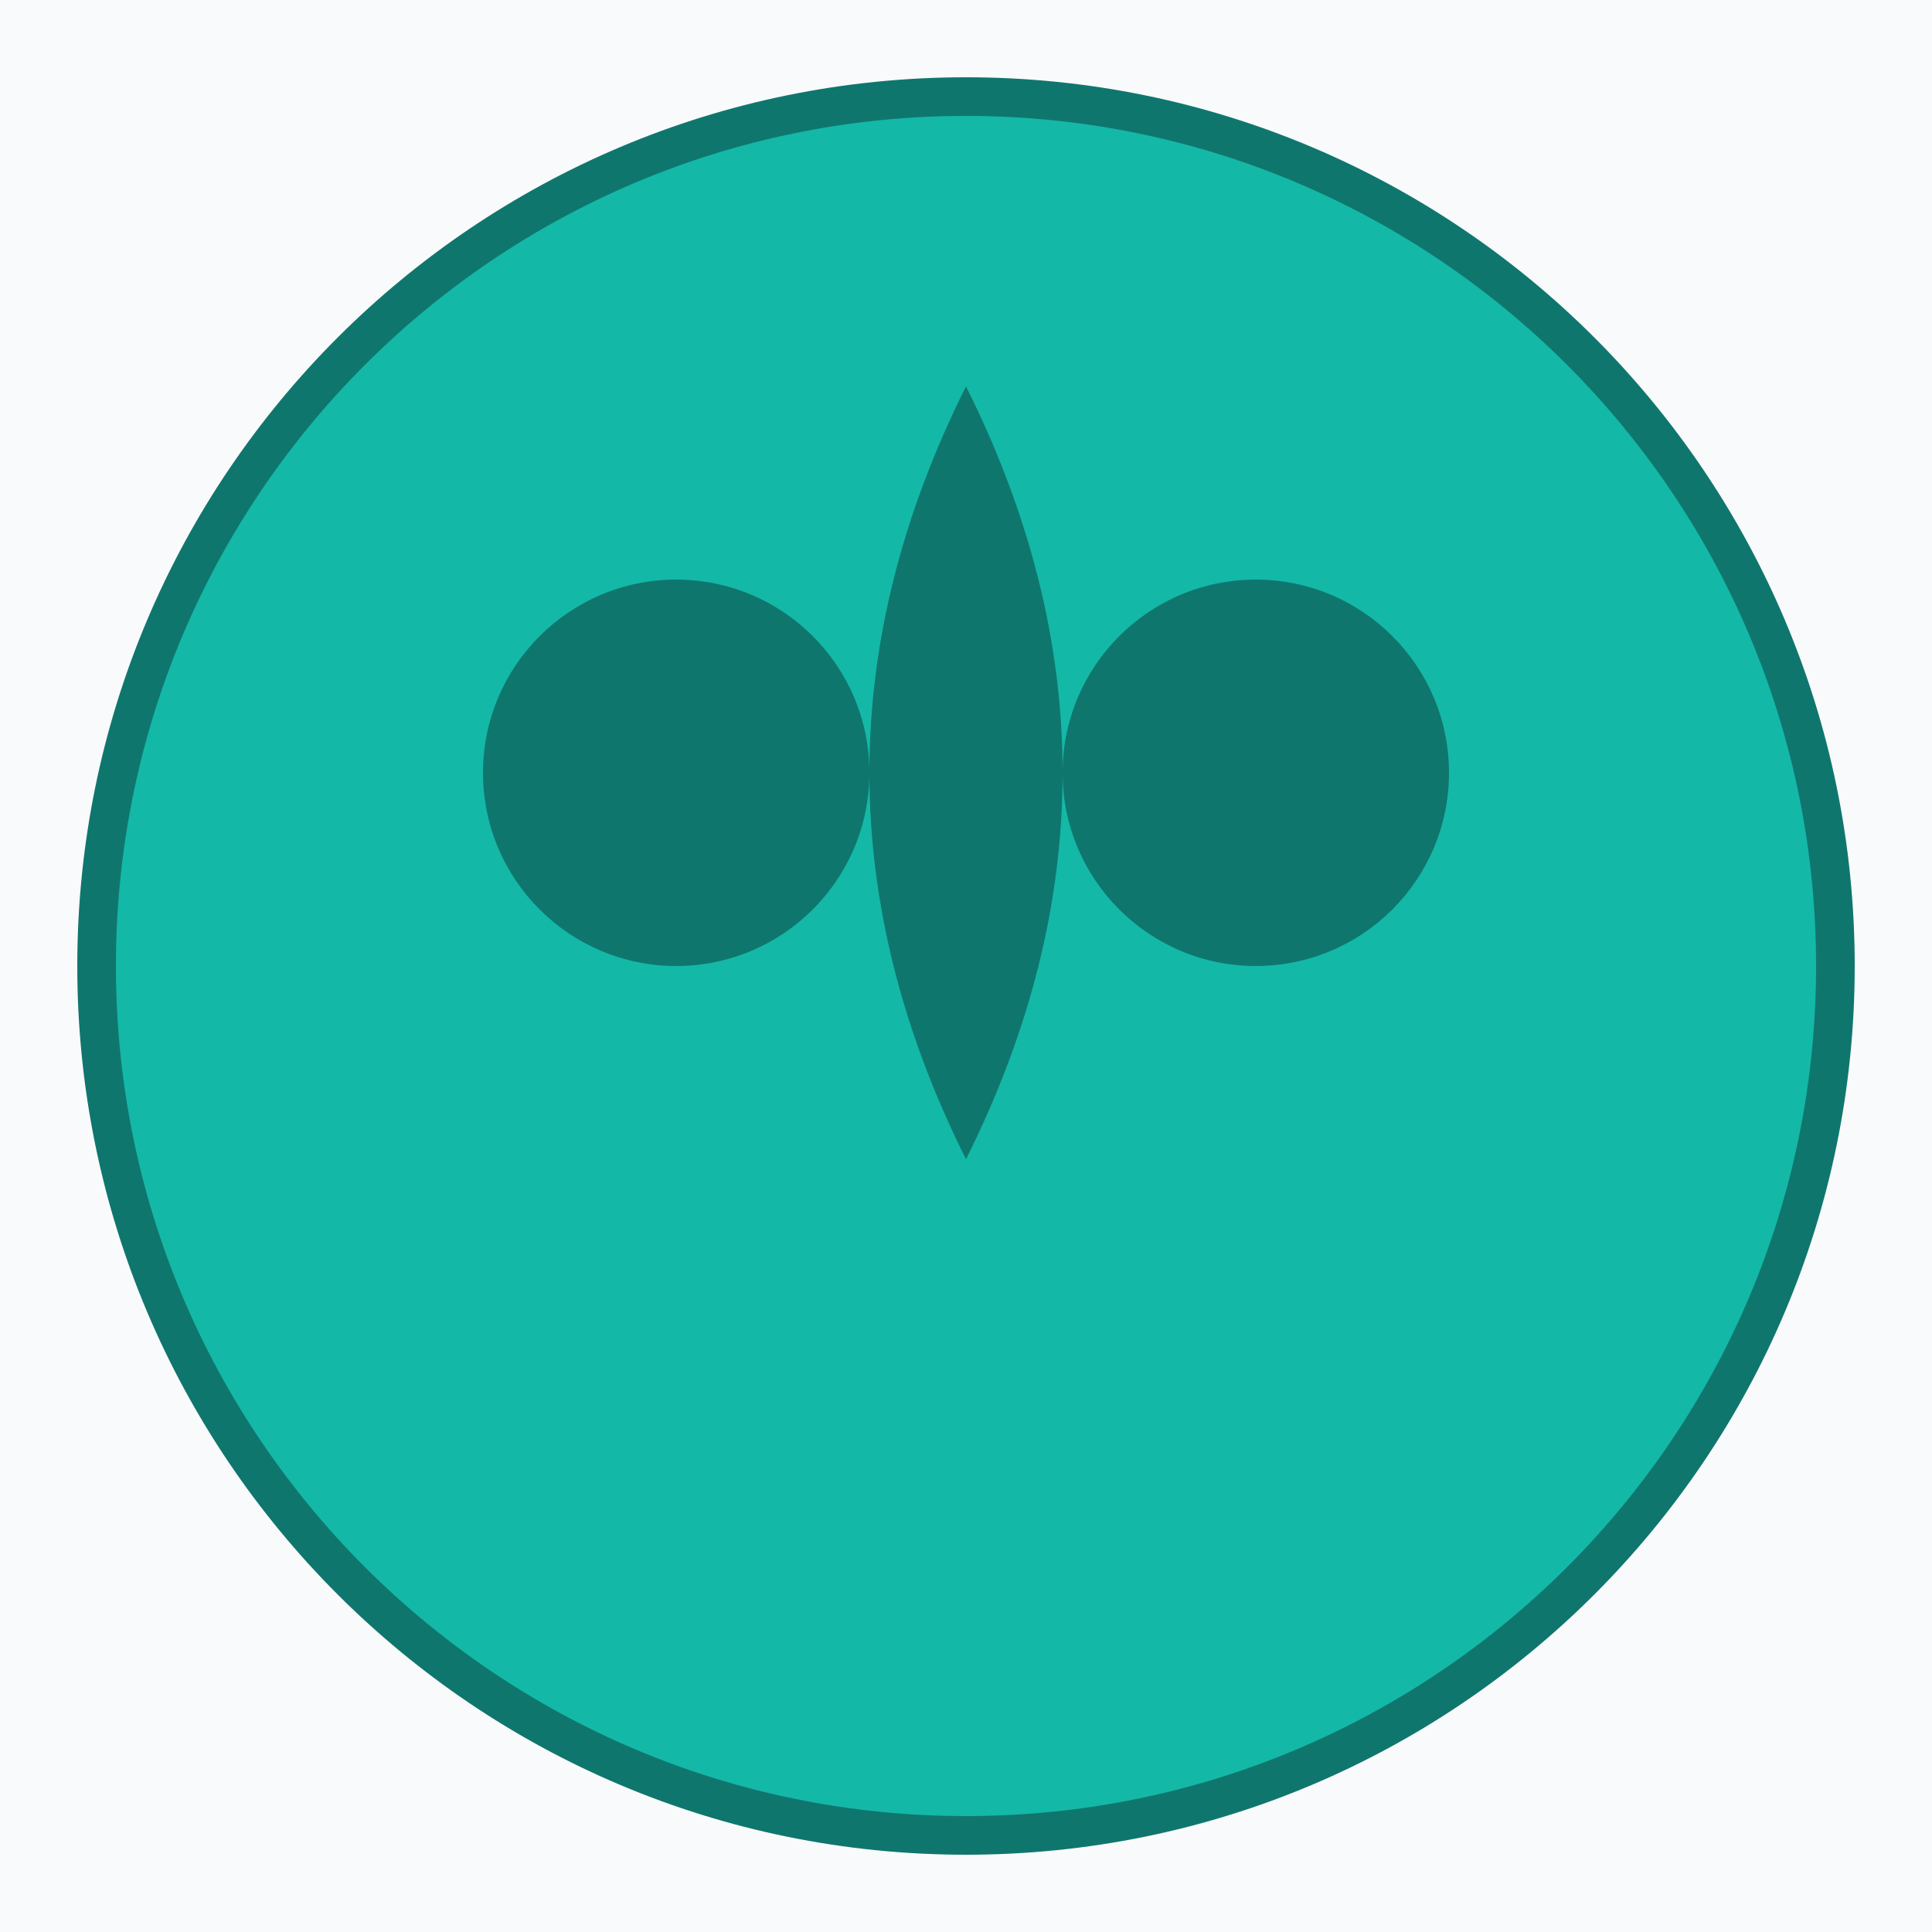
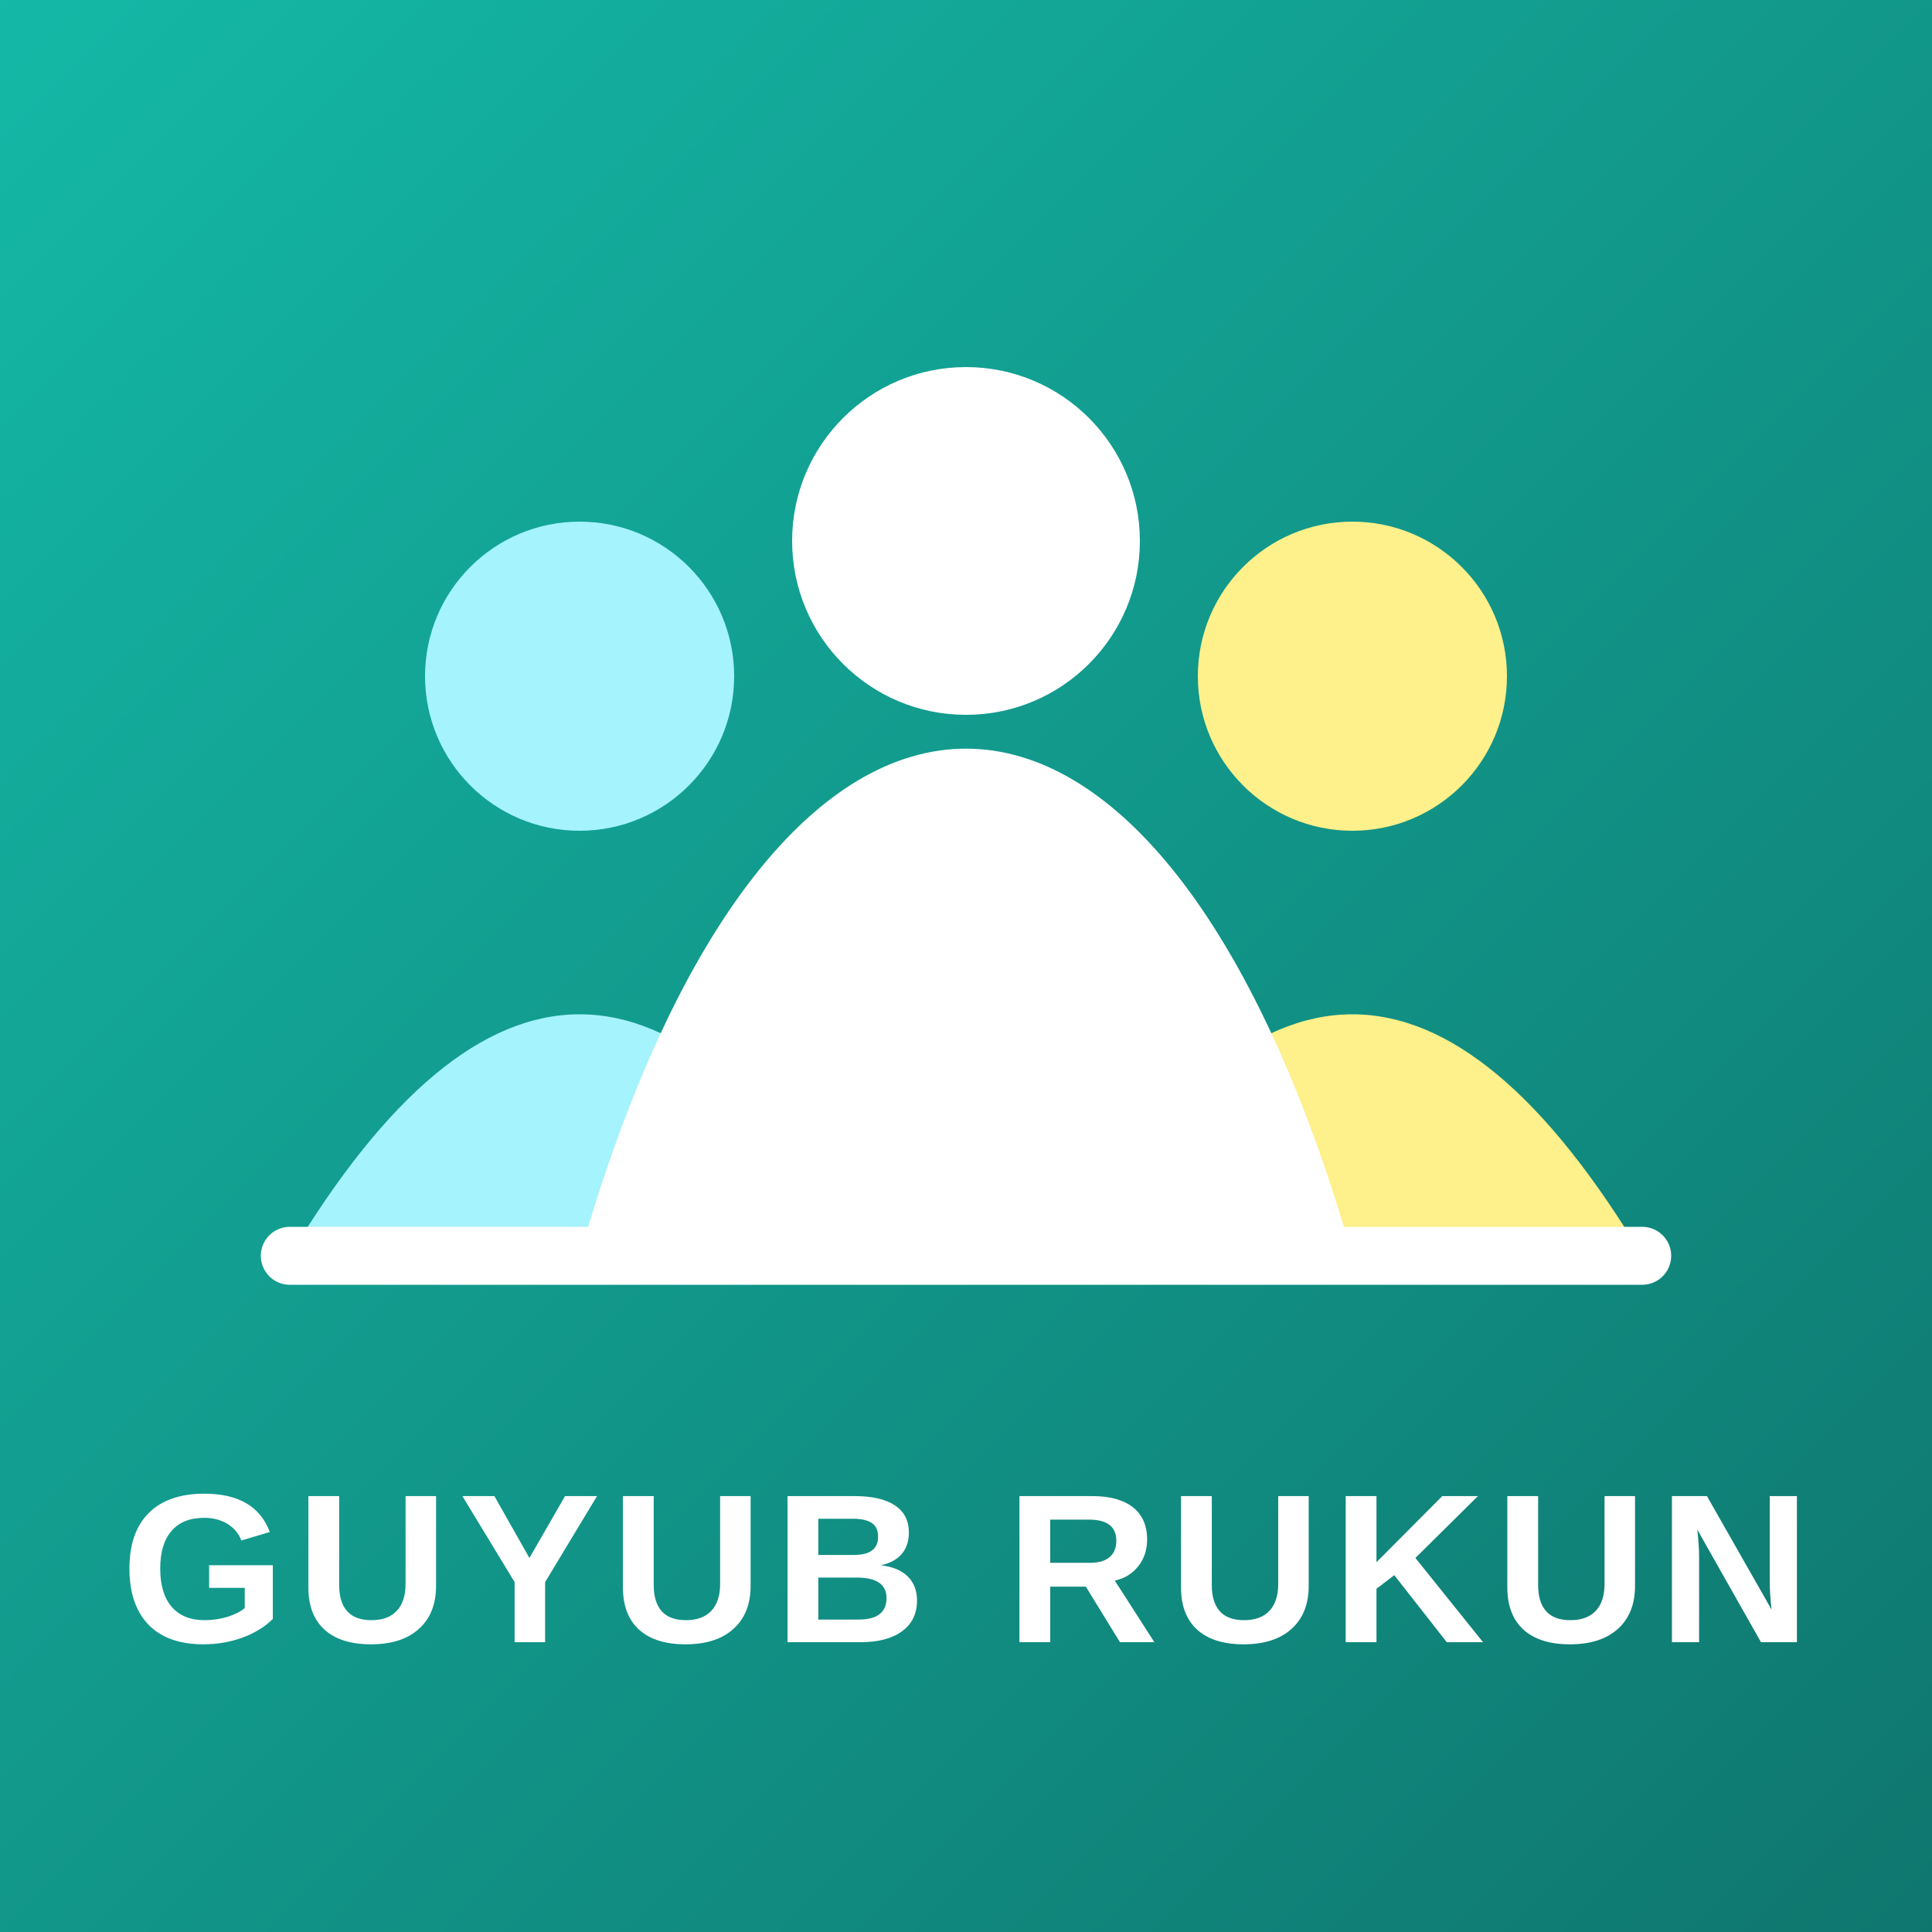
<svg xmlns="http://www.w3.org/2000/svg" viewBox="0 0 100 100">
-   <rect width="100" height="100" fill="#f9fafb" />
-   <circle cx="50" cy="50" r="45" fill="#14B8A6" stroke="#0F766E" stroke-width="2" />
-   <path d="M50 20 Q60 40, 50 60 Q40 40, 50 20" fill="#0F766E" />
-   <circle cx="35" cy="40" r="10" fill="#0F766E" />
-   <circle cx="65" cy="40" r="10" fill="#0F766E" />
+   <defs>
+     <linearGradient id="bg" x1="0%" y1="0%" x2="100%" y2="100%">
+       <stop offset="0%" stop-color="#14B8A6" />
+       <stop offset="100%" stop-color="#0F766E" />
+     </linearGradient>
+   </defs>
+   <rect width="100" height="100" fill="url(#bg)" />
+   <g id="people">
+     <circle cx="30" cy="35" r="8" fill="#A5F3FC" />
+     <path d="M15 65 Q30 40 45 65 Z" fill="#A5F3FC" />
+     <circle cx="70" cy="35" r="8" fill="#FEF08A" />
+     <path d="M55 65 Q70 40 85 65 Z" fill="#FEF08A" />
+     <circle cx="50" cy="28" r="9" fill="#FFFFFF" />
+     <path d="M30 65 C40 30 60 30 70 65 Z" fill="#FFFFFF" />
+     <path d="M15 65 L85 65" stroke="#FFFFFF" stroke-width="3" stroke-linecap="round" />
+   </g>
+   <text x="50" y="85" font-family="Arial, sans-serif" font-weight="900" font-size="11" fill="#FFFFFF" text-anchor="middle" letter-spacing="0.5">GUYUB RUKUN</text>
</svg>
